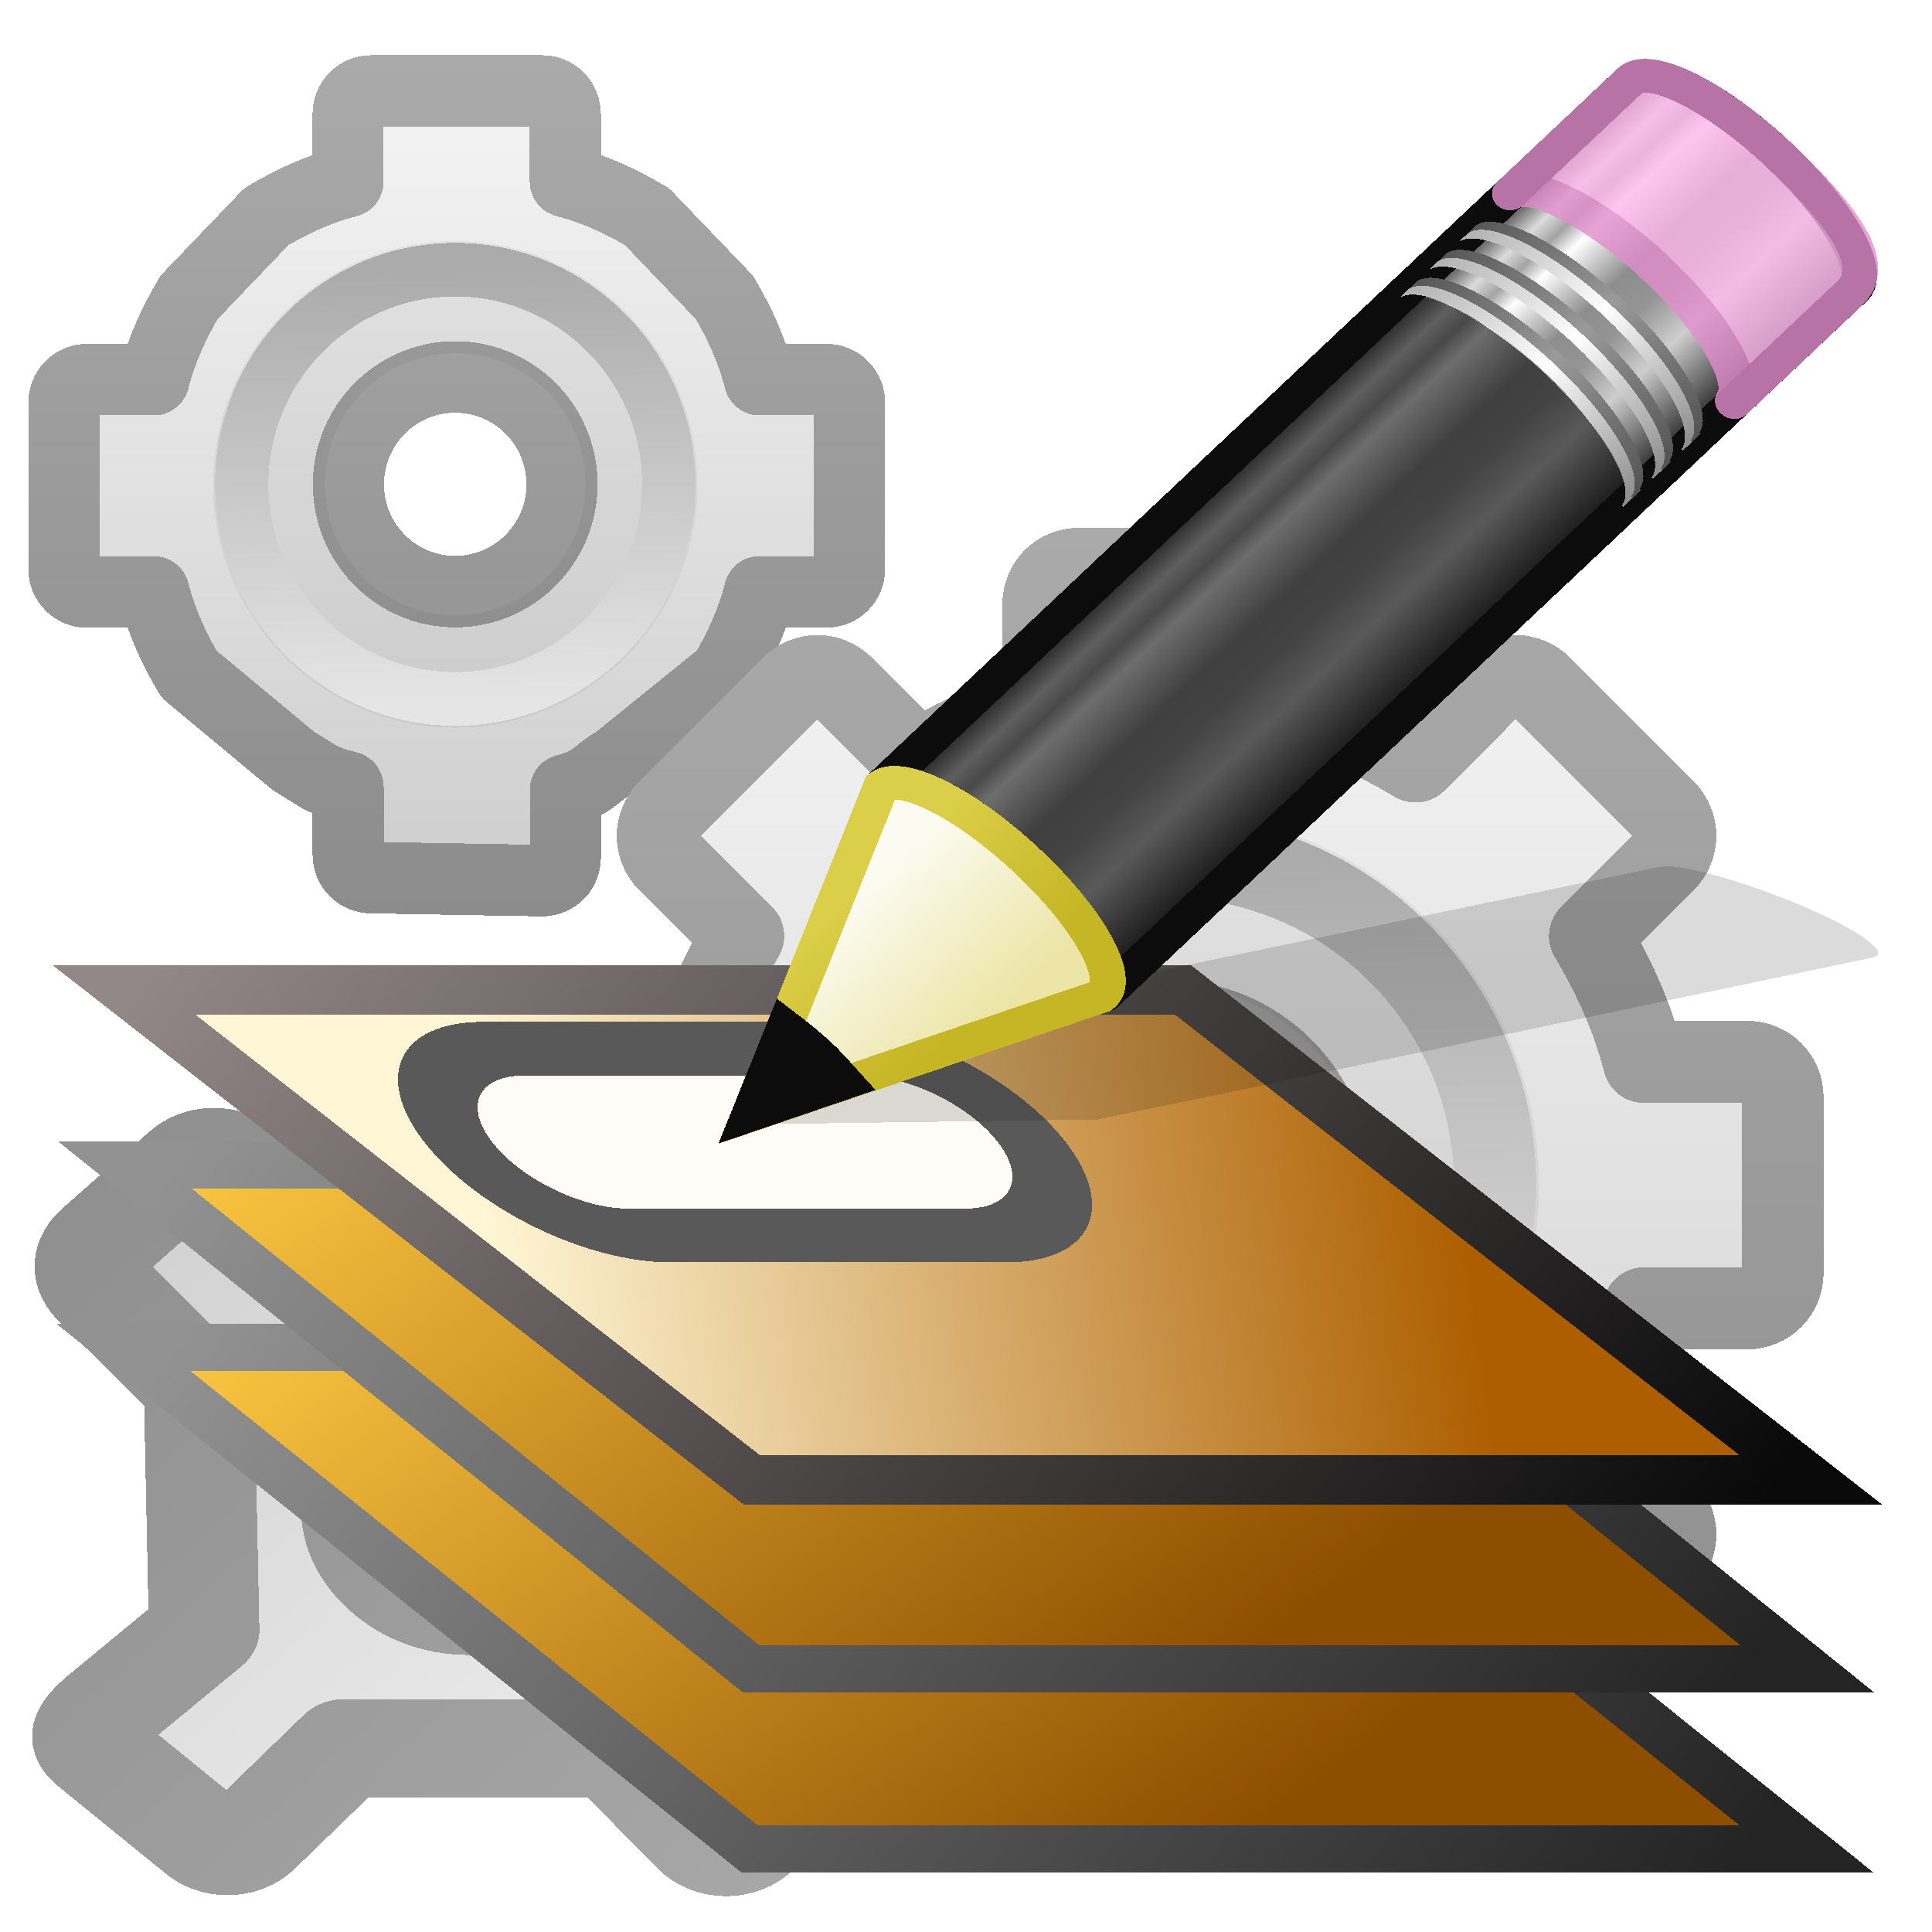
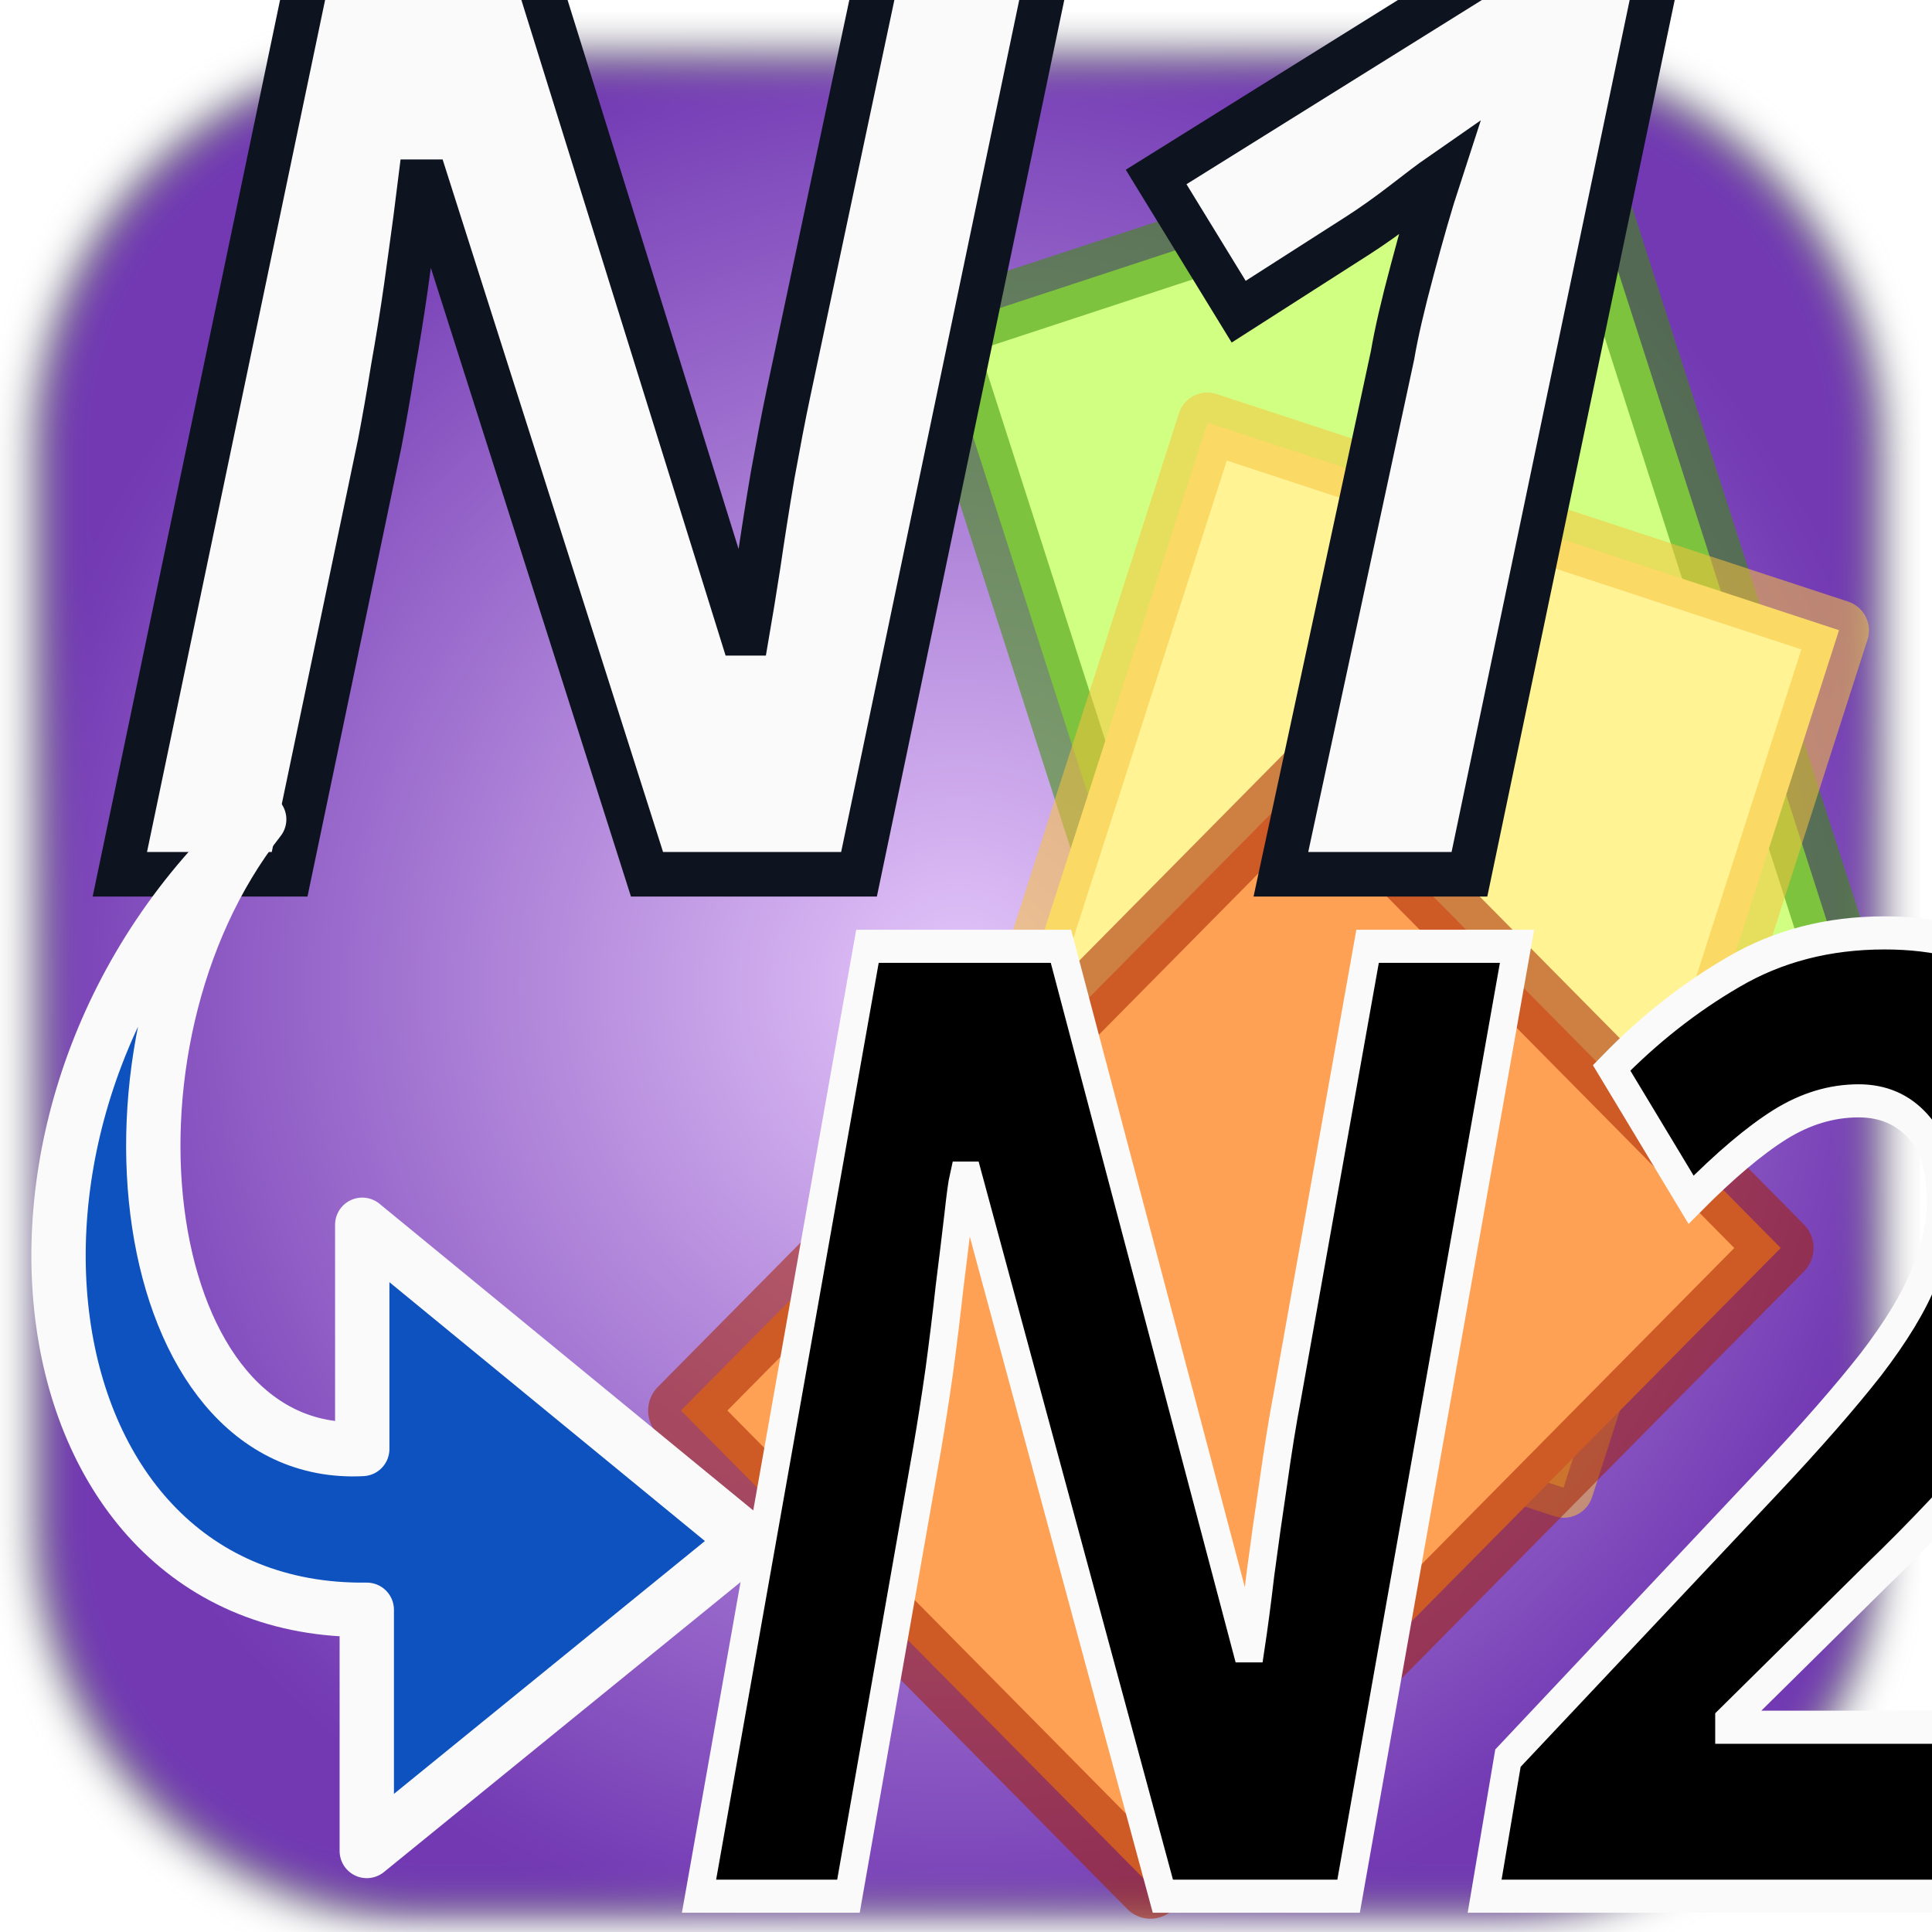
- <svg xmlns="http://www.w3.org/2000/svg" xmlns:xlink="http://www.w3.org/1999/xlink" version="1.1" width="32" height="32" id="svg3277" style="shape-rendering:crispEdges">
-   <defs id="defs3279">
-     <linearGradient id="linearGradient989">
-       <stop id="stop985" offset="0" style="stop-color:#8e4e00;stop-opacity:1" />
-       <stop id="stop987" offset="1" style="stop-color:#f9c440;stop-opacity:1" />
+ <svg xmlns="http://www.w3.org/2000/svg" xmlns:xlink="http://www.w3.org/1999/xlink" width="32" height="32" viewBox="0 0 32 32" version="1.1" id="SVGRoot">
+   <defs id="defs815">
+     <linearGradient id="linearGradient2823">
+       <stop style="stop-color:#e4c6fa;stop-opacity:1" offset="0" id="stop2819" />
+       <stop style="stop-color:#7239b3;stop-opacity:1" offset="1" id="stop2821" />
    </linearGradient>
-     <linearGradient id="linearGradient967">
-       <stop style="stop-color:#242424;stop-opacity:1" offset="0" id="stop963" />
-       <stop style="stop-color:#929292;stop-opacity:1" offset="1" id="stop965" />
+     <linearGradient x1="7.43" y1="18.176" x2="44.244" y2="18.176" id="linearGradient3234-4" xlink:href="#linearGradient2867-449-88-871-390-598-476-591-434-148-57-177" gradientUnits="userSpaceOnUse" gradientTransform="matrix(0.4112077,0,0,-0.5086698,-2.607099,64.57605)" />
+     <linearGradient id="linearGradient2867-449-88-871-390-598-476-591-434-148-57-177">
+       <stop id="stop3750" style="stop-color:#8cd5ff;stop-opacity:1" offset="0" />
+       <stop id="stop3752" style="stop-color:#64baff;stop-opacity:1" offset="0.262" />
+       <stop id="stop3754" style="stop-color:#3689e6;stop-opacity:1" offset="0.727" />
+       <stop id="stop3756" style="stop-color:#0d52bf;stop-opacity:1" offset="1" />
    </linearGradient>
-     <linearGradient id="linearGradient1748">
-       <stop id="stop1744" offset="0" style="stop-color:#090909;stop-opacity:1" />
-       <stop id="stop1746" offset="1" style="stop-color:#938888;stop-opacity:1" />
-     </linearGradient>
-     <linearGradient id="linearGradient1558">
-       <stop style="stop-color:#ad5f00;stop-opacity:1" offset="0" id="stop1554" />
-       <stop style="stop-color:#fff6d5;stop-opacity:1" offset="1" id="stop1556" />
-     </linearGradient>
-     <linearGradient id="linearGradient3155">
-       <stop id="stop3157" style="stop-color:#000000;stop-opacity:1" offset="0" />
-       <stop id="stop3171" style="stop-color:#c3c3c3;stop-opacity:1" offset="0.135" />
-       <stop id="stop3173" style="stop-color:#8c8c8c;stop-opacity:1" offset="0.202" />
-       <stop id="stop3163" style="stop-color:#ffffff;stop-opacity:1" offset="0.27" />
-       <stop id="stop3165" style="stop-color:#757575;stop-opacity:1" offset="0.447" />
-       <stop id="stop3167" style="stop-color:#7d7d7d;stop-opacity:1" offset="0.571" />
-       <stop id="stop3169" style="stop-color:#b6b6b6;stop-opacity:1" offset="0.72" />
-       <stop id="stop3159" style="stop-color:#000000;stop-opacity:1" offset="1" />
-     </linearGradient>
-     <linearGradient x1="23.576" y1="25.357" x2="23.576" y2="31.211" id="linearGradient3265" xlink:href="#linearGradient3155" gradientUnits="userSpaceOnUse" gradientTransform="matrix(1.138015,-0.9770483,1.167803,0.9927227,-100.216,7.691628)" spreadMethod="pad" />
-     <linearGradient x1="30.038" y1="24.99" x2="30.038" y2="30" id="linearGradient3260" xlink:href="#linearGradient3240" gradientUnits="userSpaceOnUse" gradientTransform="matrix(1.105845,-0.9494285,1.366701,1.161801,-103.9709,3.045488)" />
-     <linearGradient x1="30.038" y1="24.99" x2="30.038" y2="30" id="linearGradient3257" xlink:href="#linearGradient3223" gradientUnits="userSpaceOnUse" gradientTransform="matrix(1.105845,-0.9494285,1.366701,1.161801,-104.2876,3.317392)" />
-     <linearGradient x1="30.038" y1="24.99" x2="30.038" y2="30" id="linearGradient3254" xlink:href="#linearGradient3240" gradientUnits="userSpaceOnUse" gradientTransform="matrix(1.105845,-0.9494285,1.366701,1.161801,-102.8704,2.100625)" />
-     <linearGradient x1="30.038" y1="24.99" x2="30.038" y2="30" id="linearGradient3251" xlink:href="#linearGradient3223" gradientUnits="userSpaceOnUse" gradientTransform="matrix(1.105845,-0.9494285,1.366701,1.161801,-103.1871,2.372529)" />
-     <linearGradient id="linearGradient3240">
-       <stop id="stop3242" style="stop-color:#3e3e3e;stop-opacity:1" offset="0" />
-       <stop id="stop3244" style="stop-color:#828282;stop-opacity:1" offset="0.5" />
-       <stop id="stop3246" style="stop-color:#3c3c3c;stop-opacity:1" offset="1" />
-     </linearGradient>
-     <linearGradient x1="30.038" y1="24.99" x2="30.038" y2="30" id="linearGradient3248" xlink:href="#linearGradient3240" gradientUnits="userSpaceOnUse" gradientTransform="matrix(1.105845,-0.9494285,1.366701,1.161801,-101.7645,1.151197)" />
-     <linearGradient id="linearGradient3223">
-       <stop id="stop3225" style="stop-color:#999999;stop-opacity:1" offset="0" />
-       <stop id="stop3231" style="stop-color:#ffffff;stop-opacity:1" offset="0.5" />
-       <stop id="stop3227" style="stop-color:#777777;stop-opacity:1" offset="1" />
-     </linearGradient>
-     <linearGradient x1="30.038" y1="24.99" x2="30.038" y2="30" id="linearGradient3245" xlink:href="#linearGradient3223" gradientUnits="userSpaceOnUse" gradientTransform="matrix(1.105845,-0.9494285,1.366701,1.161801,-102.0812,1.423101)" />
-     <linearGradient id="linearGradient3191">
-       <stop id="stop3193" style="stop-color:#cbbd27;stop-opacity:1" offset="0" />
-       <stop id="stop3195" style="stop-color:#9b901d;stop-opacity:1" offset="1" />
-     </linearGradient>
-     <linearGradient x1="5.518" y1="37.372" x2="9.522" y2="41.392" id="linearGradient3270" xlink:href="#linearGradient3191" gradientUnits="userSpaceOnUse" gradientTransform="matrix(0.9291561,0,0,0.7931815,-65.57742,-3.165333)" />
-     <linearGradient id="linearGradient3290">
-       <stop id="stop3292" style="stop-color:#e4db7b;stop-opacity:1" offset="0" />
-       <stop id="stop3294" style="stop-color:#f4f0c8;stop-opacity:1" offset="1" />
-     </linearGradient>
-     <linearGradient x1="9" y1="29.057" x2="9" y2="26.03" id="linearGradient3268" xlink:href="#linearGradient3290" gradientUnits="userSpaceOnUse" gradientTransform="matrix(1.105845,-0.9494285,1.366701,1.161801,-104.3909,3.40609)" />
-     <linearGradient xlink:href="#linearGradient1558" id="linearGradient1560" x1="-69.352" y1="65.041" x2="-91.767" y2="53.002" gradientUnits="userSpaceOnUse" gradientTransform="matrix(0.5622395,0,0,0.4296687,36.0699,6.700469)" />
-     <linearGradient xlink:href="#linearGradient1748" id="linearGradient1742" gradientUnits="userSpaceOnUse" x1="-66.851" y1="76.491" x2="-97.868" y2="46.427" gradientTransform="matrix(0.5622395,0,0,0.4296687,36.0699,6.700469)" />
-     <linearGradient xlink:href="#linearGradient989" id="linearGradient1560-6" x1="-77.816" y1="72.352" x2="-97.11" y2="48.045" gradientUnits="userSpaceOnUse" gradientTransform="matrix(0.5608287,0,0,0.4336952,32.97938,10.64335)" />
-     <linearGradient xlink:href="#linearGradient967" id="linearGradient1742-3" gradientUnits="userSpaceOnUse" x1="-67.612" y1="76.321" x2="-97.154" y2="47.171" gradientTransform="matrix(0.5608287,0,0,0.4336952,32.97938,10.64335)" />
-     <linearGradient x1="32.036" y1="19" x2="32.036" y2="47.012" id="linearGradient3326" xlink:href="#linearGradient3309-8" gradientUnits="userSpaceOnUse" gradientTransform="rotate(20.06898,71.53678,-17.8854)" />
-     <linearGradient x1="63.999" y1="3.1" x2="63.999" y2="122.899" id="linearGradient3309-8" gradientUnits="userSpaceOnUse">
-       <stop id="stop3311-4" style="stop-color:#f6f6f6;stop-opacity:1" offset="0" />
-       <stop id="stop3313-8" style="stop-color:#d2d2d2;stop-opacity:1" offset="1" />
-     </linearGradient>
-     <linearGradient x1="25.923" y1="19" x2="25.923" y2="47.045" id="linearGradient3328" xlink:href="#linearGradient3397-1" gradientUnits="userSpaceOnUse" gradientTransform="rotate(20.06898,71.53678,-17.8854)" />
-     <linearGradient id="linearGradient3397-1">
-       <stop id="stop3399-0" style="stop-color:#aaaaaa;stop-opacity:1" offset="0" />
-       <stop id="stop3401-3" style="stop-color:#8c8c8c;stop-opacity:1" offset="1" />
-     </linearGradient>
-     <linearGradient x1="86.133" y1="105.105" x2="84.639" y2="20.895" id="linearGradient2868" xlink:href="#linearGradient5128-0" gradientUnits="userSpaceOnUse" gradientTransform="matrix(0.2014014,0,0,0.2014015,3.110304,3.311705)" />
-     <linearGradient id="linearGradient5128-0">
-       <stop id="stop5130-4" style="stop-color:#ffffff;stop-opacity:1" offset="0" />
-       <stop id="stop5132-4" style="stop-color:#959595;stop-opacity:1" offset="1" />
-     </linearGradient>
-     <linearGradient x1="34" y1="1" x2="34" y2="23" id="linearGradient3218" xlink:href="#linearGradient3309-8" gradientUnits="userSpaceOnUse" gradientTransform="translate(-24.5)" />
-     <linearGradient x1="40" y1="1" x2="40" y2="23.02" id="linearGradient3228" xlink:href="#linearGradient3397-1" gradientUnits="userSpaceOnUse" gradientTransform="translate(-24.5)" />
-     <linearGradient x1="86.133" y1="105.105" x2="84.639" y2="20.895" id="linearGradient3241" xlink:href="#linearGradient5128-6" gradientUnits="userSpaceOnUse" gradientTransform="matrix(0.1562313,0,0,0.1562313,2.001202,2.157432)" />
-     <linearGradient id="linearGradient5128-6">
-       <stop id="stop5130-43" style="stop-color:#eeeeee;stop-opacity:1" offset="0" />
-       <stop id="stop5132-0" style="stop-color:#a2a2a2;stop-opacity:1" offset="1" />
-     </linearGradient>
-     <linearGradient x1="25" y1="0" x2="25" y2="16" id="linearGradient3262" xlink:href="#linearGradient3309-6" gradientUnits="userSpaceOnUse" gradientTransform="translate(-17.05819)" />
-     <linearGradient x1="63.999" y1="3.1" x2="63.999" y2="122.899" id="linearGradient3309-6" gradientUnits="userSpaceOnUse">
-       <stop id="stop3311-2" style="stop-color:#f6f6f6;stop-opacity:1" offset="0" />
-       <stop id="stop3313-9" style="stop-color:#cccccc;stop-opacity:1" offset="1" />
-     </linearGradient>
-     <linearGradient x1="21" y1="0" x2="21" y2="16.005" id="linearGradient3264" xlink:href="#linearGradient3397-1" gradientUnits="userSpaceOnUse" gradientTransform="translate(-17.05819)" />
-     <linearGradient x1="86.133" y1="105.105" x2="84.639" y2="20.895" id="linearGradient3260-6" xlink:href="#linearGradient5128-3" gradientUnits="userSpaceOnUse" gradientTransform="matrix(0.09614231,0,0,0.09614231,1.846893,1.943036)" />
-     <linearGradient id="linearGradient5128-3">
-       <stop id="stop5130-1" style="stop-color:#e5e5e5;stop-opacity:1" offset="0" />
-       <stop id="stop5132-1" style="stop-color:#ababab;stop-opacity:1" offset="1" />
-     </linearGradient>
-     <linearGradient xlink:href="#linearGradient989" id="linearGradient1560-6-3" x1="-77.816" y1="72.352" x2="-97.11" y2="48.045" gradientUnits="userSpaceOnUse" gradientTransform="matrix(0.5611338,0,0,0.4331008,29.09423,15.58734)" />
-     <linearGradient xlink:href="#linearGradient967" id="linearGradient1742-3-5" gradientUnits="userSpaceOnUse" x1="-67.612" y1="76.321" x2="-97.154" y2="47.171" gradientTransform="matrix(0.5611338,0,0,0.4331008,29.09423,15.58734)" />
-     <linearGradient xlink:href="#linearGradient3309-6" id="linearGradient1150" gradientUnits="userSpaceOnUse" gradientTransform="translate(-17.05819)" x1="25" y1="0" x2="25" y2="16" />
-     <linearGradient xlink:href="#linearGradient5128-3" id="linearGradient1152" gradientUnits="userSpaceOnUse" gradientTransform="matrix(0.09614231,0,0,0.09614231,1.846893,1.943036)" x1="86.133" y1="105.105" x2="84.639" y2="20.895" />
-     <linearGradient xlink:href="#linearGradient3309-6" id="linearGradient1180" gradientUnits="userSpaceOnUse" gradientTransform="translate(-17.05819)" x1="25" y1="0" x2="25" y2="16" />
-     <linearGradient xlink:href="#linearGradient3397-1" id="linearGradient1182" gradientUnits="userSpaceOnUse" gradientTransform="translate(-17.05819)" x1="21" y1="0" x2="21" y2="16.005" />
-     <linearGradient xlink:href="#linearGradient5128-3" id="linearGradient1184" gradientUnits="userSpaceOnUse" gradientTransform="matrix(0.09614231,0,0,0.09614231,1.846893,1.943036)" x1="86.133" y1="105.105" x2="84.639" y2="20.895" />
-     <linearGradient x1="25.03" y1="0.288" x2="24.796" y2="15.371" id="linearGradient3791" xlink:href="#linearGradient3309-6" gradientUnits="userSpaceOnUse" gradientTransform="rotate(134.109,14.5293,5.097947)" />
-     <linearGradient x1="21" y1="0" x2="21" y2="16.005" id="linearGradient3793" xlink:href="#linearGradient3397-1" gradientUnits="userSpaceOnUse" gradientTransform="rotate(134.109,14.5293,5.097947)" />
-     <linearGradient x1="23.576" y1="25.357" x2="23.576" y2="31.211" id="linearGradient8639" xlink:href="#linearGradient3155-40" gradientUnits="userSpaceOnUse" gradientTransform="matrix(0.415777,-0.4174938,0.518983,0.5146192,-15.74723,2.650367)" spreadMethod="pad" />
-     <linearGradient id="linearGradient3155-40">
-       <stop id="stop2541" style="stop-color:#181818;stop-opacity:1" offset="0" />
-       <stop id="stop2543" style="stop-color:#dbdbdb;stop-opacity:1" offset="0.135" />
-       <stop id="stop2545" style="stop-color:#a4a4a4;stop-opacity:1" offset="0.202" />
-       <stop id="stop2547" style="stop-color:#ffffff;stop-opacity:1" offset="0.27" />
-       <stop id="stop2549" style="stop-color:#8d8d8d;stop-opacity:1" offset="0.447" />
-       <stop id="stop2551" style="stop-color:#959595;stop-opacity:1" offset="0.571" />
-       <stop id="stop2553" style="stop-color:#cecece;stop-opacity:1" offset="0.72" />
-       <stop id="stop2555" style="stop-color:#181818;stop-opacity:1" offset="1" />
-     </linearGradient>
-     <linearGradient x1="30.038" y1="24.99" x2="30.038" y2="30" id="linearGradient8641" xlink:href="#linearGradient3240-279" gradientUnits="userSpaceOnUse" gradientTransform="matrix(0.4040235,-0.4056919,0.6073752,0.6022679,-17.86776,0.6930272)" />
-     <linearGradient id="linearGradient3240-279">
-       <stop id="stop2559" style="stop-color:#565656;stop-opacity:1" offset="0" />
-       <stop id="stop2561" style="stop-color:#9a9a9a;stop-opacity:1" offset="0.5" />
-       <stop id="stop2563" style="stop-color:#545454;stop-opacity:1" offset="1" />
-     </linearGradient>
-     <linearGradient x1="30.038" y1="24.99" x2="30.038" y2="30" id="linearGradient8643" xlink:href="#linearGradient3223-789" gradientUnits="userSpaceOnUse" gradientTransform="matrix(0.4040235,-0.4056919,0.6073752,0.6022679,-17.98347,0.8092126)" />
-     <linearGradient id="linearGradient3223-789">
-       <stop id="stop2567" style="stop-color:#b1b1b1;stop-opacity:1" offset="0" />
-       <stop id="stop2569" style="stop-color:#ffffff;stop-opacity:1" offset="0.5" />
-       <stop id="stop2571" style="stop-color:#8f8f8f;stop-opacity:1" offset="1" />
-     </linearGradient>
-     <linearGradient x1="30.038" y1="24.99" x2="30.038" y2="30" id="linearGradient8645" xlink:href="#linearGradient3240-279" gradientUnits="userSpaceOnUse" gradientTransform="matrix(0.4040235,-0.4056919,0.6073752,0.6022679,-17.46568,0.2892868)" />
-     <linearGradient x1="30.038" y1="24.99" x2="30.038" y2="30" id="linearGradient8647" xlink:href="#linearGradient3223-789" gradientUnits="userSpaceOnUse" gradientTransform="matrix(0.4040235,-0.4056919,0.6073752,0.6022679,-17.58139,0.4054707)" />
-     <linearGradient x1="30.038" y1="24.99" x2="30.038" y2="30" id="linearGradient8649" xlink:href="#linearGradient3240-279" gradientUnits="userSpaceOnUse" gradientTransform="matrix(0.4040235,-0.4056919,0.6073752,0.6022679,-17.06166,-0.1164056)" />
-     <linearGradient x1="30.038" y1="24.99" x2="30.038" y2="30" id="linearGradient8651" xlink:href="#linearGradient3223-789" gradientUnits="userSpaceOnUse" gradientTransform="matrix(0.4040235,-0.4056919,0.6073752,0.6022679,-17.17737,-2.1969969e-4)" />
-     <linearGradient x1="9" y1="29.057" x2="9" y2="26.03" id="linearGradient8653" xlink:href="#linearGradient3290-678" gradientUnits="userSpaceOnUse" gradientTransform="matrix(0.4040235,-0.4056919,0.6073752,0.602268,-17.63669,0.462492)" />
-     <linearGradient id="linearGradient3290-678">
-       <stop id="stop2607" style="stop-color:#ece5a5;stop-opacity:1" offset="0" />
-       <stop id="stop2609" style="stop-color:#fcfbf2;stop-opacity:1" offset="1" />
-     </linearGradient>
-     <linearGradient x1="5.518" y1="37.372" x2="9.522" y2="41.392" id="linearGradient8655" xlink:href="#linearGradient3191-577" gradientUnits="userSpaceOnUse" gradientTransform="matrix(0.3763801,0.03615261,0.03669995,0.374874,-2.218281,-1.1331)" />
-     <linearGradient id="linearGradient3191-577">
-       <stop id="stop2613" style="stop-color:#dbce48;stop-opacity:1" offset="0" />
-       <stop id="stop2615" style="stop-color:#c5b625;stop-opacity:1" offset="1" />
-     </linearGradient>
+     <filter style="color-interpolation-filters:sRGB" id="filter8235" x="-0.024" width="1.047" y="-0.024" height="1.049">
+       <feGaussianBlur stdDeviation="0.629" id="feGaussianBlur8237" />
+     </filter>
+     <radialGradient xlink:href="#linearGradient2823" id="radialGradient7112" cx="32" cy="30.894" fx="32" fy="30.894" r="33.509" gradientTransform="matrix(1,0,0,0.966986,0,1.019926)" gradientUnits="userSpaceOnUse" />
  </defs>
-   <g transform="matrix(0.8843091,0,0,0.8886719,0.4653503,0.9121005)" id="g2957">
-     <g id="g2959">
-       <path d="m 6.431,0.669 c -0.248,0 -0.438,0.189 -0.438,0.437 v 1.25 c -0.554,0.142 -1.051,0.372 -1.531,0.656 L 3.013,4.518 c -0.284,0.48 -0.514,0.977 -0.656,1.531 h -1.25 c -0.248,0 -0.437,0.189 -0.437,0.438 v 3.082 c 1e-8,0.248 0.189,0.438 0.437,0.438 h 1.25 c 0.142,0.554 0.372,1.051 0.656,1.531 L 4.969,13.156 c 0.48,0.284 0.471,0.345 1.025,0.487 v 1.25 c 1e-7,0.248 0.189,0.438 0.438,0.438 l 3.194,0.056 c 0.248,0 0.437,-0.189 0.437,-0.438 v -1.25 c 0.554,-0.142 0.488,-0.259 0.968,-0.544 l 2.012,-1.618 c 0.284,-0.48 0.514,-0.977 0.656,-1.531 h 1.25 c 0.248,0 0.438,-0.189 0.438,-0.438 V 6.487 c 0,-0.248 -0.189,-0.438 -0.438,-0.438 h -1.25 c -0.142,-0.554 -0.372,-1.051 -0.656,-1.531 l -1.45,-1.506 c -0.48,-0.284 -0.977,-0.514 -1.531,-0.656 v -1.25 c 0,-0.248 -0.189,-0.437 -0.437,-0.437 z M 8,6 c 1.104,0 2,0.896 2,2 0,1.104 -0.896,2 -2,2 C 6.896,10 6,9.104 6,8 6,6.896 6.896,6 8,6 Z" id="path2961" style="display:block;overflow:visible;visibility:visible;fill:url(#linearGradient1150);fill-opacity:1;fill-rule:nonzero;stroke:url(#linearGradient3264);stroke-width:1.333;stroke-linecap:butt;stroke-linejoin:round;stroke-miterlimit:4;stroke-dasharray:none;stroke-dashoffset:0;stroke-opacity:1;marker:none;enable-background:accumulate" />
-       <path d="M 8,3.465 C 5.499,3.465 3.465,5.499 3.465,8 3.465,10.501 5.499,12.535 8,12.535 10.501,12.535 12.535,10.501 12.535,8 12.535,5.499 10.501,3.465 8,3.465 Z M 8,5.558 c 1.348,0 2.442,1.094 2.442,2.442 0,1.348 -1.094,2.442 -2.442,2.442 C 6.652,10.442 5.558,9.348 5.558,8 5.558,6.652 6.652,5.558 8,5.558 Z" id="path2963" style="opacity:0.05;fill:#000000;fill-opacity:1;stroke:none" />
-       <path d="M 8,4 C 5.794,4 4,5.794 4,8 4,10.206 5.794,12 8,12 10.206,12 12,10.206 12,8 12,5.794 10.206,4 8,4 Z" id="path2965" style="fill:none;stroke:url(#linearGradient1152);stroke-width:1;stroke-miterlimit:4;stroke-dasharray:none" />
-     </g>
+   <g id="layer1" transform="translate(0,-32)">
+     <rect style="opacity:1;fill:url(#radialGradient7112);fill-opacity:1;fill-rule:nonzero;stroke:#7e8087;stroke-width:0.699;stroke-linejoin:miter;stroke-miterlimit:0.3;stroke-dasharray:none;stroke-opacity:1;paint-order:markers fill stroke;filter:url(#filter8235)" id="rect8054" width="64" height="61.787" x="0" y="0" ry="13.007" rx="13.623" transform="matrix(0.4756348,0,0,0.4983623,0.6555697,32.94498)" />
+     <rect y="40.419" x="3.346" height="14.917" width="11.011" id="rect1376-3" style="display:inline;opacity:1;fill:#d1ff82;fill-opacity:1;stroke:#3a9104;stroke-width:1.094;stroke-linejoin:round;stroke-miterlimit:4;stroke-dasharray:none;stroke-opacity:0.543" transform="matrix(0.9500023,-0.3122429,0.3058174,0.9520902,0,0)" />
+     <rect y="30.806" x="30.969" height="14.917" width="11.011" id="rect1376-6" style="display:inline;opacity:1;fill:#fff394;fill-opacity:1;stroke:#f9c440;stroke-width:0.994;stroke-linejoin:round;stroke-miterlimit:4;stroke-dasharray:none;stroke-opacity:0.543" transform="matrix(0.9500023,0.3122429,-0.3058174,0.9520902,0,0)" />
+     <rect y="16.055" x="46.946" height="14.848" width="11.062" id="rect1376" style="display:inline;opacity:1;fill:#ffa154;fill-opacity:1;stroke:#a62100;stroke-width:1.094;stroke-linejoin:round;stroke-miterlimit:4;stroke-dasharray:none;stroke-opacity:0.543" transform="matrix(0.7030314,0.7111588,-0.7030314,0.7111588,0,0)" />
+     <text xml:space="preserve" style="font-style:italic;font-variant:normal;font-weight:bold;font-stretch:normal;font-size:21.103px;line-height:1.25;font-family:'Courier 10 Pitch';-inkscape-font-specification:'Courier 10 Pitch, Bold Italic';font-variant-ligatures:normal;font-variant-caps:normal;font-variant-numeric:normal;font-feature-settings:normal;text-align:start;letter-spacing:0px;word-spacing:0px;writing-mode:lr-tb;text-anchor:start;fill:#fafafa;fill-opacity:1;stroke:#0e141f;stroke-width:0.734;stroke-miterlimit:4;stroke-dasharray:none" x="1.451" y="46.219" id="text6110" transform="scale(0.9943595,1.005672)">
+       <tspan id="tspan6116" x="1.451" y="46.219" style="fill:#fafafa;stroke:#0e141f;stroke-width:0.734;stroke-miterlimit:4;stroke-dasharray:none">N1</tspan>
+     </text>
+     <text xml:space="preserve" style="font-style:italic;font-variant:normal;font-weight:bold;font-stretch:normal;font-size:20.166px;line-height:1.25;font-family:'Courier 10 Pitch';-inkscape-font-specification:'Courier 10 Pitch, Bold Italic';font-variant-ligatures:normal;font-variant-caps:normal;font-variant-numeric:normal;font-feature-settings:normal;text-align:start;letter-spacing:0px;word-spacing:0px;writing-mode:lr-tb;text-anchor:start;fill:#000000;fill-opacity:1;stroke:#fafafa;stroke-width:0.502;stroke-miterlimit:4;stroke-dasharray:none" x="12.113" y="58.059" id="text6114" transform="scale(0.9156492,1.092121)">
+       <tspan id="tspan6112" x="12.113" y="58.059" style="stroke:#fafafa;stroke-width:0.502;stroke-miterlimit:4;stroke-dasharray:none">N2</tspan>
+     </text>
+     <path style="display:block;overflow:visible;visibility:visible;fill:#0d52bf;fill-opacity:1;fill-rule:nonzero;stroke:#fafafa;stroke-width:0.9;stroke-linecap:butt;stroke-linejoin:round;stroke-miterlimit:7;stroke-dasharray:none;stroke-dashoffset:0;stroke-opacity:1;marker:none" id="path3503-2-0" d="M 4.293,45.571 C -0.928,50.255 0.255,58.733 6.075,58.663 v 3.995 L 12.387,57.526 6,52.286 V 56 C 2.246,56.193 1.345,49.325 4.293,45.571 Z" />
  </g>
-   <g transform="matrix(1.37351,0,0,1.21795,-14.11943,-7.566289)" id="g3781">
-     <g transform="translate(10.66667,16)" id="g3783">
-       <path d="m 9.793,14.206 c 0.173,-0.178 0.169,-0.446 -0.01,-0.619 L 8.674,12.267 V 8.994 L 9.847,7.871 C 10.02,7.693 10.016,7.425 9.837,7.252 L 8.757,6.142 C 8.579,5.969 8.311,5.974 8.138,6.152 L 6.917,7.319 H 3.621 L 2.496,6.072 C 2.317,5.899 2.05,5.903 1.877,6.082 L 0.824,7.13 c -0.173,0.178 -0.169,0.446 0.01,0.619 l 1.179,1.32 0.062,3.312 -1.208,1.123 c -0.173,0.178 -0.289,0.328 -0.111,0.5 l 1.296,1.188 c 0.178,0.173 0.446,0.169 0.619,-0.01 L 3.766,13.986 H 6.999 L 8.065,15.206 c 0.178,0.173 0.446,0.169 0.619,-0.01 z M 6.278,11.705 C 5.775,12.097 4.91,12.259 4.304,11.644 3.697,11.028 3.869,10.236 4.303,9.729 4.738,9.222 5.717,9.033 6.345,9.542 6.973,10.051 6.78,11.313 6.278,11.705 Z" id="path3785" style="display:block;overflow:visible;visibility:visible;fill:url(#linearGradient3791);fill-opacity:1;fill-rule:nonzero;stroke:url(#linearGradient3793);stroke-width:1.333;stroke-linecap:butt;stroke-linejoin:round;stroke-miterlimit:4;stroke-dasharray:none;stroke-dashoffset:0;stroke-opacity:1;marker:none;enable-background:accumulate" />
-     </g>
-   </g>
-   <g id="layer1" transform="matrix(1.360345,0,0,1.361077,8.439793,8.740445)">
-     <g id="g2479-6">
-       <path d="M 6.938,0.5 C 6.689,0.5 6.5,0.689 6.5,0.938 v 1.25 C 5.946,2.33 5.449,2.559 4.969,2.844 L 4.062,1.938 c -0.176,-0.176 -0.449,-0.176 -0.625,0 l -1.5,1.5 c -0.176,0.176 -0.176,0.449 0,0.625 L 2.844,4.969 C 2.559,5.449 2.33,5.946 2.188,6.5 h -1.25 C 0.689,6.5 0.5,6.689 0.5,6.938 v 2.125 c 1e-8,0.248 0.189,0.438 0.438,0.438 h 1.25 c 0.142,0.554 0.372,1.051 0.656,1.531 L 1.938,11.938 c -0.176,0.176 -0.176,0.449 0,0.625 l 1.5,1.5 c 0.176,0.176 0.449,0.176 0.625,0 L 4.969,13.156 C 5.449,13.441 5.946,13.67 6.5,13.812 v 1.25 c 1e-7,0.248 0.189,0.438 0.438,0.438 h 2.125 C 9.311,15.5 9.5,15.311 9.5,15.062 v -1.25 c 0.554,-0.142 1.051,-0.372 1.531,-0.656 l 0.906,0.906 c 0.176,0.176 0.449,0.176 0.625,0 l 1.5,-1.5 c 0.176,-0.176 0.176,-0.449 0,-0.625 L 13.156,11.031 C 13.441,10.551 13.67,10.054 13.812,9.5 h 1.25 C 15.311,9.5 15.5,9.311 15.5,9.062 V 6.938 C 15.5,6.689 15.311,6.5 15.062,6.5 h -1.25 C 13.67,5.946 13.441,5.449 13.156,4.969 L 14.062,4.062 c 0.176,-0.176 0.176,-0.449 0,-0.625 l -1.5,-1.5 c -0.176,-0.176 -0.449,-0.176 -0.625,0 L 11.031,2.844 C 10.551,2.559 10.054,2.33 9.5,2.188 v -1.25 C 9.5,0.689 9.311,0.5 9.062,0.5 Z M 8,6 c 1.104,0 2,0.896 2,2 0,1.104 -0.896,2 -2,2 C 6.896,10 6,9.104 6,8 6,6.896 6.896,6 8,6 Z" id="path2426-7" style="display:block;overflow:visible;visibility:visible;fill:url(#linearGradient1180);fill-opacity:1;fill-rule:nonzero;stroke:url(#linearGradient1182);stroke-width:1;stroke-linecap:butt;stroke-linejoin:round;stroke-miterlimit:4;stroke-dasharray:none;stroke-dashoffset:0;stroke-opacity:1;marker:none;enable-background:accumulate" />
-       <path d="M 8,3.465 C 5.499,3.465 3.465,5.499 3.465,8 3.465,10.501 5.499,12.535 8,12.535 10.501,12.535 12.535,10.501 12.535,8 12.535,5.499 10.501,3.465 8,3.465 Z M 8,5.558 c 1.348,0 2.442,1.094 2.442,2.442 0,1.348 -1.094,2.442 -2.442,2.442 C 6.652,10.442 5.558,9.348 5.558,8 5.558,6.652 6.652,5.558 8,5.558 Z" id="path3315" style="opacity:0.05;fill:#000000;fill-opacity:1;stroke:none" />
-       <path d="M 8,4 C 5.794,4 4,5.794 4,8 4,10.206 5.794,12 8,12 10.206,12 12,10.206 12,8 12,5.794 10.206,4 8,4 Z" id="path28" style="fill:none;stroke:url(#linearGradient1184);stroke-width:1;stroke-miterlimit:4;stroke-dasharray:none" />
-     </g>
-   </g>
-   <rect style="fill:url(#linearGradient1560-6-3);fill-opacity:1;stroke:url(#linearGradient1742-3-5);stroke-width:1.244;stroke-linejoin:miter;stroke-miterlimit:4;stroke-dasharray:none;stroke-opacity:1;paint-order:markers fill stroke" id="rect1552-2-6" width="17.505" height="13.297" x="-25.823" y="35.695" transform="matrix(1,0,0.7805532,0.6250893,0,0)" />
-   <rect style="fill:url(#linearGradient1560-6);fill-opacity:1;stroke:url(#linearGradient1742-3);stroke-width:1.244;stroke-linejoin:miter;stroke-miterlimit:4;stroke-dasharray:none;stroke-opacity:1;paint-order:markers fill stroke" id="rect1552-2" width="17.496" height="13.315" x="-21.908" y="30.778" transform="matrix(1,0,0.7790598,0.6269496,0,0)" />
-   <rect style="opacity:1;fill:url(#linearGradient1560);fill-opacity:1;stroke:url(#linearGradient1742);stroke-width:1.315;stroke-linejoin:miter;stroke-miterlimit:4;stroke-dasharray:none;stroke-opacity:1;paint-order:markers fill stroke" id="rect1552" width="17.54" height="13.191" x="-18.955" y="26.649" transform="matrix(1,0,0.7883385,0.6152418,0,0)" clip-path="none" />
-   <rect style="opacity:1;fill:#fffcf7;fill-opacity:1;stroke:#595959;stroke-width:1.125;stroke-linejoin:round;stroke-miterlimit:4;stroke-dasharray:none;stroke-opacity:1" id="rect1016" width="9.5" height="3.914" x="-7.087" y="21.985" ry="1.957" transform="matrix(1,0,0.6129968,0.7900854,0,0)" />
-   <g id="layer1-5" transform="matrix(1.187385,0,0,1.11133,12.10946,0.9342705)">
-     <path d="m 13.22,12.085 c -0.136,-0.021 -0.239,-0.012 -0.308,0.003 l -9.087,2.017 -1.672,0.372 -0.052,0.008 -1.939,1.433 4.95,-0.074 0.041,-0.009 1.683,-0.371 9.085,-2.033 c 0.273,-0.061 -0.177,-0.41 -1.01,-0.784 -0.625,-0.281 -1.284,-0.499 -1.691,-0.562 z" id="path2422" style="opacity:0.15;fill:#0c0c0c;fill-opacity:1;fill-rule:evenodd;stroke:none" />
-     <g transform="matrix(1.030012,0,0,1.032507,-0.016773,-0.5215254)" id="g8626">
-       <path d="m 2.049,11.037 c 0.287,-0.208 1.148,0.256 1.96,1.062 0.81,0.804 1.26,1.641 1.058,1.931 -7.708e-4,0.001 0.02,0.018 0.019,0.019 L 15.224,3.868 C 15.482,3.61 15.011,2.725 14.173,1.894 13.335,1.062 12.445,0.599 12.187,0.857 Z" id="rect2383-3" style="fill:url(#linearGradient8639);fill-opacity:1;stroke:#0c0c0c;stroke-width:0.485;stroke-linecap:butt;stroke-linejoin:round;stroke-miterlimit:4;stroke-dasharray:none;stroke-dashoffset:0;stroke-opacity:1" />
-       <path d="m 10.565,2.484 c 0.287,-0.208 1.148,0.256 1.96,1.062 0.81,0.804 1.26,1.641 1.058,1.931 -7.69e-4,0.001 0.02,0.018 0.019,0.019 L 15.154,3.938 C 15.563,3.53 15.125,2.845 14.173,1.894 13.36,1.088 12.499,0.624 12.213,0.832 l -0.025,0.025 -1.622,1.627 z" id="rect3175-5" style="opacity:0.8;fill:#ffb6ed;fill-opacity:1;stroke:#e28ccd;stroke-width:0.485;stroke-linecap:butt;stroke-linejoin:round;stroke-miterlimit:4;stroke-dasharray:none;stroke-dashoffset:0;stroke-opacity:1" />
-       <path d="m 2.049,11.037 c 0.287,-0.208 1.148,0.256 1.96,1.062 0.81,0.804 1.26,1.641 1.058,1.931 -7.714e-4,0.001 0.02,0.018 0.019,0.019 l 6.982,-7.011 0.025,-0.025 c 7.9e-4,-0.001 -0.02,-0.018 -0.019,-0.019 C 12.277,6.704 11.827,5.867 11.016,5.063 10.204,4.258 9.343,3.793 9.056,4.001 l -0.025,0.025 z" id="path3208-6" style="opacity:0.6;fill:#0c0c0c;fill-opacity:1;stroke:none" />
-       <path d="m 9.179,3.877 c 0.287,-0.208 1.148,0.256 1.96,1.062 0.81,0.804 1.26,1.641 1.058,1.931 -7.71e-4,0.001 0.02,0.018 0.019,0.019 l 0.126,-0.127 c 7.9e-4,-0.001 -0.02,-0.018 -0.019,-0.019 C 12.525,6.453 12.076,5.615 11.265,4.812 10.453,4.006 9.591,3.542 9.305,3.75 Z" id="path3233-2" style="fill:url(#linearGradient8641);fill-opacity:1;stroke:none" />
-       <path d="m 9.063,3.993 c 0.287,-0.208 1.148,0.256 1.96,1.062 0.81,0.804 1.26,1.641 1.058,1.931 -7.71e-4,0.001 0.02,0.018 0.019,0.019 L 12.226,6.877 c 7.9e-4,-0.001 -0.02,-0.018 -0.019,-0.019 C 12.41,6.569 11.96,5.732 11.149,4.928 10.337,4.122 9.476,3.658 9.189,3.866 Z" id="path3216-9" style="fill:url(#linearGradient8643);fill-opacity:1;stroke:none" />
-       <path d="m 9.581,3.473 c 0.287,-0.208 1.148,0.256 1.96,1.062 0.81,0.804 1.26,1.641 1.058,1.931 -7.73e-4,0.001 0.02,0.018 0.019,0.019 l 0.126,-0.127 c 7.91e-4,-0.001 -0.02,-0.018 -0.019,-0.019 C 12.927,6.049 12.478,5.212 11.667,4.408 10.855,3.603 9.993,3.138 9.707,3.346 Z" id="path3248-1" style="fill:url(#linearGradient8645);fill-opacity:1;stroke:none" />
-       <path d="m 9.465,3.589 c 0.287,-0.208 1.148,0.256 1.96,1.062 0.81,0.804 1.26,1.641 1.058,1.931 -7.69e-4,0.001 0.02,0.018 0.019,0.019 l 0.126,-0.127 c 7.9e-4,-0.001 -0.02,-0.018 -0.019,-0.019 C 12.812,6.166 12.362,5.328 11.552,4.524 10.739,3.719 9.878,3.255 9.591,3.462 Z" id="path3250-2" style="fill:url(#linearGradient8647);fill-opacity:1;stroke:none" />
-       <path d="M 9.985,3.067 C 10.271,2.86 11.133,3.324 11.945,4.129 c 0.81,0.804 1.26,1.641 1.058,1.931 -7.7e-4,0.001 0.02,0.018 0.019,0.019 L 13.148,5.952 c 7.92e-4,-0.001 -0.02,-0.018 -0.019,-0.019 C 13.331,5.644 12.882,4.806 12.071,4.002 11.259,3.197 10.397,2.733 10.111,2.94 Z" id="path3256-7" style="fill:url(#linearGradient8649);fill-opacity:1;stroke:none" />
-       <path d="m 9.869,3.183 c 0.287,-0.208 1.148,0.256 1.96,1.062 0.81,0.804 1.26,1.641 1.058,1.931 -7.71e-4,0.001 0.02,0.018 0.019,0.019 l 0.126,-0.127 c 7.89e-4,-0.001 -0.02,-0.018 -0.019,-0.019 C 13.216,5.76 12.766,4.922 11.956,4.119 11.143,3.313 10.282,2.849 9.995,3.057 Z" id="path3258-0" style="fill:url(#linearGradient8651);fill-opacity:1;stroke:none" />
-       <path d="m 0.26,15.794 4.772,-1.725 0.039,-0.039 C 5.274,13.74 4.819,12.902 4.008,12.099 3.196,11.293 2.335,10.831 2.049,11.039 Z" id="path3270-9" style="fill:url(#linearGradient8653);fill-opacity:1;fill-rule:evenodd;stroke:url(#linearGradient8655);stroke-width:0.485;stroke-linecap:butt;stroke-linejoin:miter;stroke-miterlimit:4;stroke-dasharray:none;stroke-opacity:1" />
-       <path d="M 0.744,14.506 0.259,15.789 1.561,15.316 C 1.447,15.182 1.341,15.048 1.206,14.914 1.051,14.76 0.899,14.633 0.744,14.506 Z" id="path3281-3" style="fill:#0c0c0c;fill-opacity:1;fill-rule:evenodd;stroke:#0c0c0c;stroke-width:0.485;stroke-linecap:butt;stroke-linejoin:miter;stroke-miterlimit:4;stroke-dasharray:none;stroke-opacity:1" />
-     </g>
-   </g>
+   <g id="layer2" transform="translate(0,-32)" />
+   <g id="g26884" transform="translate(0,-32)" />
</svg>
